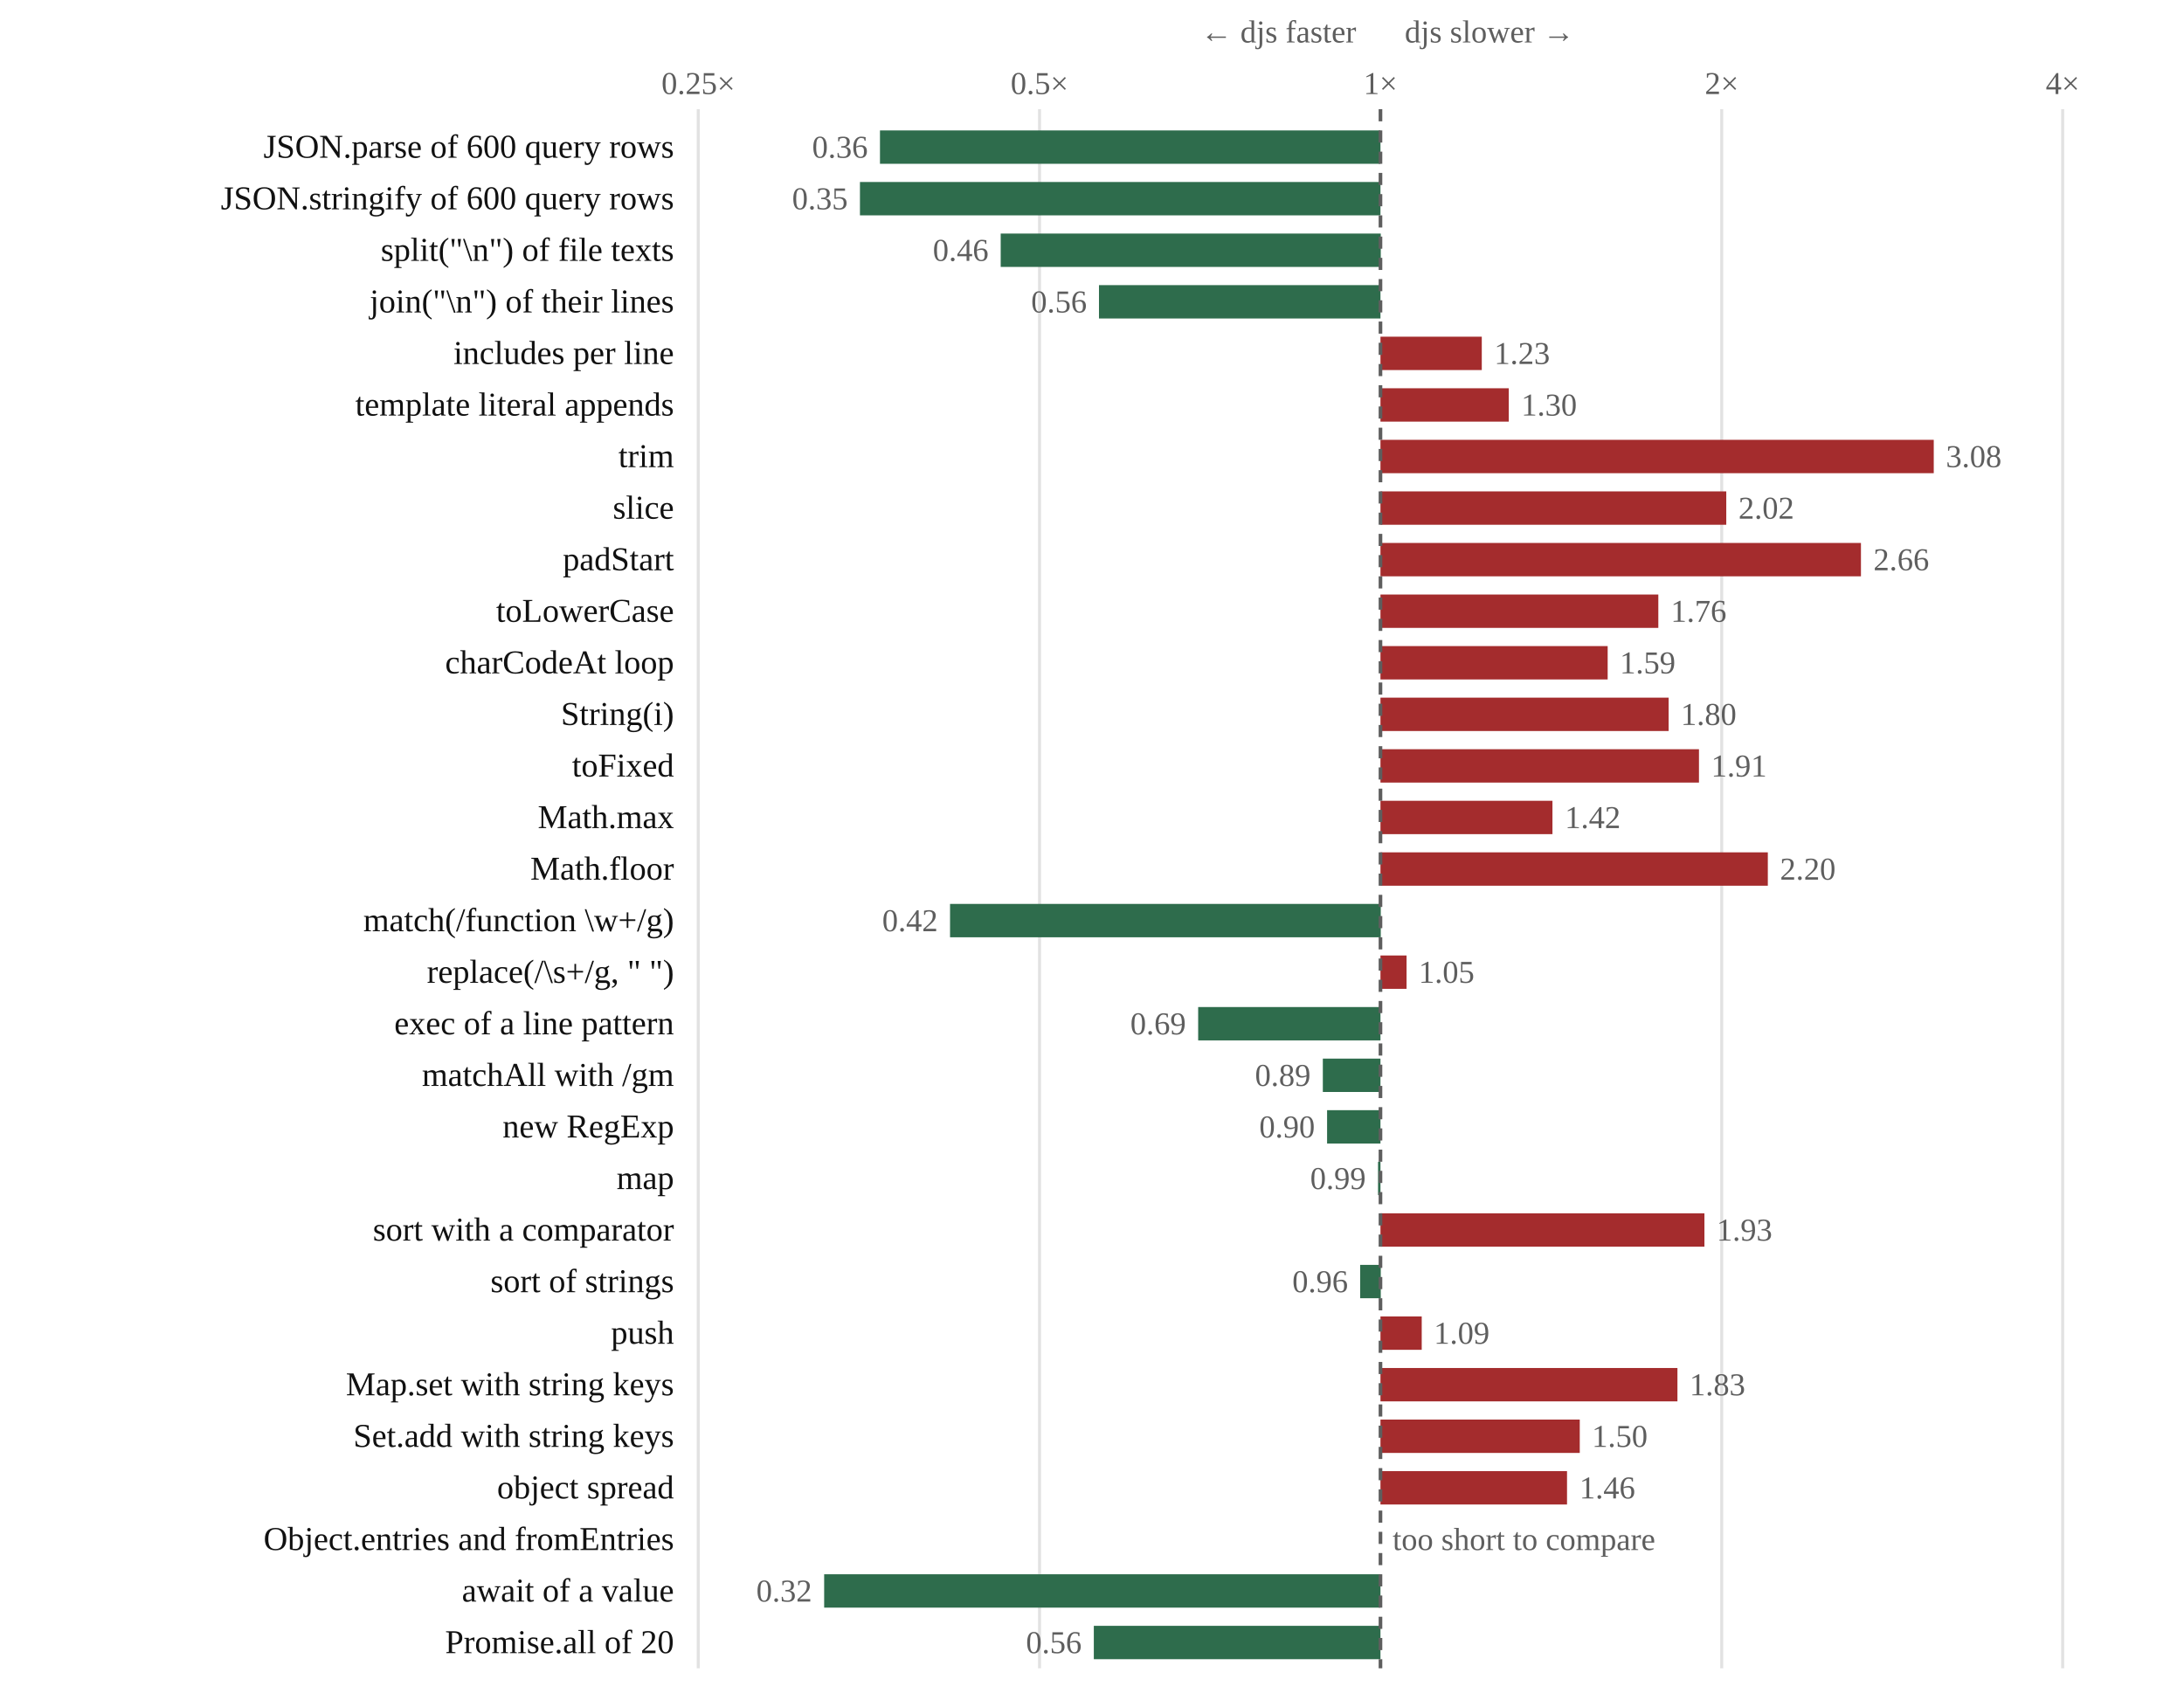
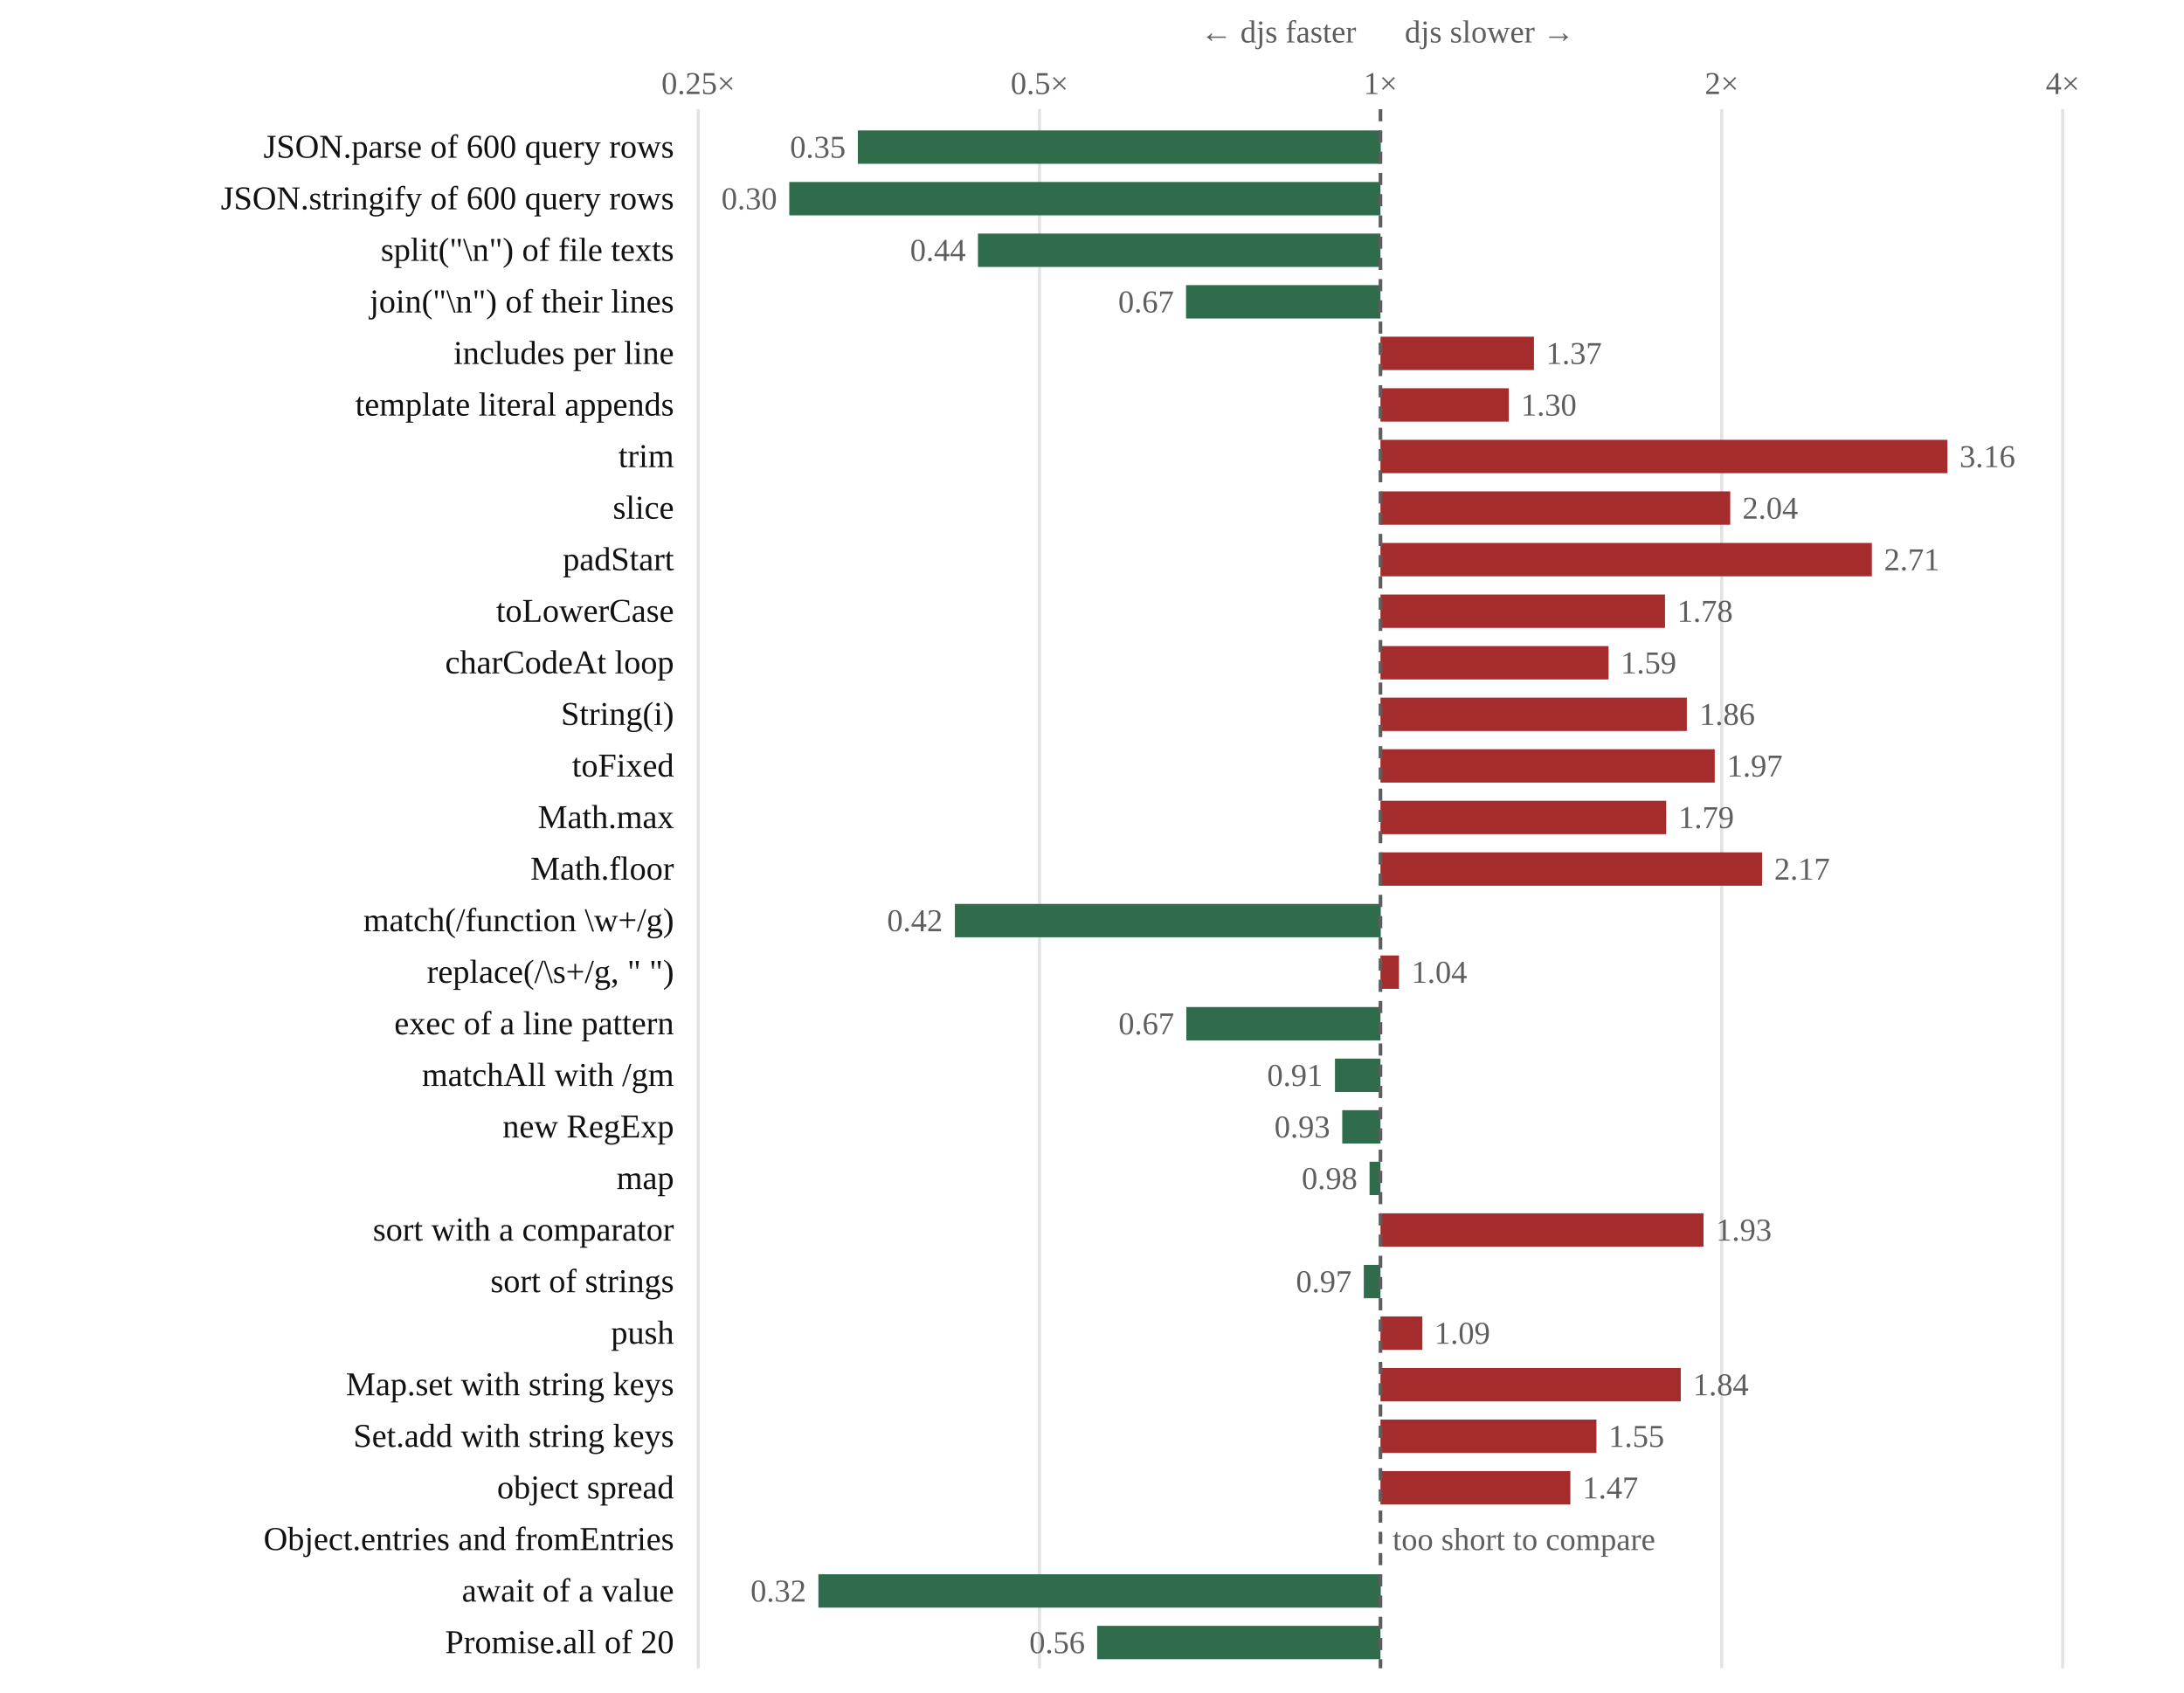
<svg xmlns="http://www.w3.org/2000/svg" class="dg-chart-engines-ops" viewBox="0 0 720 558" width="720" height="558" role="img" aria-labelledby="chart-engines-ops-t chart-engines-ops-d">
  <style>
  .dg-chart-engines-ops text { font-family: var(--semantic-font-family-ui, "Mallos Serif", Georgia, serif); font-size: 12px; fill: var(--semantic-color-text-primary, #111111); }
  .dg-chart-engines-ops .mono { font-family: var(--semantic-font-family-code, "Commit Mono", ui-monospace, Menlo, monospace); font-size: 11px; }
  .dg-chart-engines-ops .small { font-size: 10.5px; fill: var(--semantic-color-text-secondary, #5e5e5e); }
  .dg-chart-engines-ops .label { font-weight: 600; }
  .dg-chart-engines-ops .title { font-weight: 600; font-size: 13px; }
  .dg-chart-engines-ops .box, .dg-chart-engines-ops .host { fill: var(--semantic-color-background-surface, #f1f1f1); stroke: var(--semantic-color-border-primary, #777777); }
  .dg-chart-engines-ops .hdr, .dg-chart-engines-ops .engine { fill: var(--semantic-color-background-fill-secondary-information, #dbe4ea); stroke: var(--semantic-color-border-information, #3380a4); }
  .dg-chart-engines-ops .traced, .dg-chart-engines-ops .arena { fill: var(--semantic-color-background-fill-secondary-warning, #f3e0be); stroke: var(--semantic-color-border-warning, #996f00); }
  .dg-chart-engines-ops .tag { fill: var(--semantic-color-background-fill-secondary-positive, #dae6df); stroke: var(--semantic-color-border-positive, #378960); }
  .dg-chart-engines-ops .cell { fill: var(--semantic-color-background-canvas, #f8f8f8); stroke: var(--semantic-color-border-warning, #996f00); }
  .dg-chart-engines-ops .pad { fill: url(#chart-engines-ops-hatch); stroke: var(--semantic-color-border-secondary, #e2e2e2); }
  .dg-chart-engines-ops .tail { fill: var(--semantic-color-background-surface, #f1f1f1); stroke: var(--semantic-color-border-primary, #777777); stroke-dasharray: 4 3; }
  .dg-chart-engines-ops .zero { fill: var(--semantic-color-background-canvas, #f8f8f8); stroke: var(--semantic-color-border-primary, #777777); stroke-dasharray: 4 3; }
  .dg-chart-engines-ops .dead { fill: var(--semantic-color-background-surface, #f1f1f1); stroke: var(--semantic-color-border-secondary, #e2e2e2); stroke-dasharray: 3 2; }
  .dg-chart-engines-ops .opt { stroke-dasharray: 3 2; }
  .dg-chart-engines-ops .rule { stroke: var(--semantic-color-text-secondary, #5e5e5e); stroke-width: 1.2; }
  .dg-chart-engines-ops .dash { stroke: var(--semantic-color-text-secondary, #5e5e5e); stroke-width: 1.2; stroke-dasharray: 4 3; }
  .dg-chart-engines-ops .arrow { stroke: var(--semantic-color-text-secondary, #5e5e5e); fill: none; stroke-width: 1.3; marker-end: url(#chart-engines-ops-a); }
  .dg-chart-engines-ops .faint { stroke: var(--semantic-color-border-primary, #777777); fill: none; stroke-width: 1.1; stroke-dasharray: 4 3; marker-end: url(#chart-engines-ops-a); }
  .dg-chart-engines-ops .head { fill: var(--semantic-color-text-secondary, #5e5e5e); }
  .dg-chart-engines-ops .hatch { stroke: var(--semantic-color-border-secondary, #e2e2e2); }
  .dg-chart-engines-ops .grid { stroke: var(--semantic-color-border-secondary, #e2e2e2); stroke-width: 1; }
  .dg-chart-engines-ops .axis { stroke: var(--semantic-color-border-primary, #777777); stroke-width: 1; }
  .dg-chart-engines-ops .parity { stroke: var(--semantic-color-text-secondary, #5e5e5e); stroke-width: 1.2; stroke-dasharray: 4 3; }
  .dg-chart-engines-ops .faster { fill: var(--semantic-color-background-fill-primary-positive, #2e6c4c); }
  .dg-chart-engines-ops .slower { fill: var(--semantic-color-background-fill-primary-negative, #a42c2d); }
  .dg-chart-engines-ops .s0 { fill: var(--semantic-color-background-fill-data-viz-100, #557ca7); }
  .dg-chart-engines-ops .s1 { fill: var(--semantic-color-background-fill-data-viz-200, #e98a2e); }
  .dg-chart-engines-ops .s2 { fill: var(--semantic-color-background-fill-data-viz-300, #d5525a); }
  .dg-chart-engines-ops .s3 { fill: var(--semantic-color-background-fill-data-viz-400, #80b9b2); }
  .dg-chart-engines-ops .s4 { fill: var(--semantic-color-background-fill-data-viz-500, #66a14f); }
  .dg-chart-engines-ops .s5 { fill: var(--semantic-color-background-fill-data-viz-600, #e9c74c); }
  .dg-chart-engines-ops .s6 { fill: var(--semantic-color-background-fill-data-viz-700, #aa7aa0); }
  .dg-chart-engines-ops .s7 { fill: var(--semantic-color-background-fill-data-viz-800, #f79ba8); }
  .dg-chart-engines-ops .s8 { fill: var(--semantic-color-background-fill-data-viz-900, #98745e); }
  .dg-chart-engines-ops .s9 { fill: var(--semantic-color-background-fill-data-viz-1000, #b9b0ab); }
  @media (prefers-color-scheme: dark) {
    .dg-chart-engines-ops text { fill: var(--semantic-color-text-primary, #f6f6f6); }
    .dg-chart-engines-ops .small { fill: var(--semantic-color-text-secondary, #ababab); }
    .dg-chart-engines-ops .box, .dg-chart-engines-ops .host { fill: var(--semantic-color-background-surface, #2e2e2e); stroke: var(--semantic-color-border-primary, #919191); }
    .dg-chart-engines-ops .hdr, .dg-chart-engines-ops .engine { fill: var(--semantic-color-background-fill-secondary-information, #1e313b); stroke: var(--semantic-color-border-information, #4c9bc1); }
    .dg-chart-engines-ops .traced, .dg-chart-engines-ops .arena { fill: var(--semantic-color-background-fill-secondary-warning, #3b2b0c); stroke: var(--semantic-color-border-warning, #b8880c); }
    .dg-chart-engines-ops .tag { fill: var(--semantic-color-background-fill-secondary-positive, #1f3328); stroke: var(--semantic-color-border-positive, #4da578); }
    .dg-chart-engines-ops .cell { fill: var(--semantic-color-background-canvas, #161616); stroke: var(--semantic-color-border-warning, #b8880c); }
    .dg-chart-engines-ops .pad { stroke: var(--semantic-color-border-secondary, #464646); }
    .dg-chart-engines-ops .tail { fill: var(--semantic-color-background-surface, #2e2e2e); stroke: var(--semantic-color-border-primary, #919191); }
    .dg-chart-engines-ops .zero { fill: var(--semantic-color-background-canvas, #161616); stroke: var(--semantic-color-border-primary, #919191); }
    .dg-chart-engines-ops .dead { fill: var(--semantic-color-background-surface, #2e2e2e); stroke: var(--semantic-color-border-secondary, #464646); }
    .dg-chart-engines-ops .rule { stroke: var(--semantic-color-text-secondary, #ababab); }
    .dg-chart-engines-ops .dash { stroke: var(--semantic-color-text-secondary, #ababab); }
    .dg-chart-engines-ops .arrow { stroke: var(--semantic-color-text-secondary, #ababab); }
    .dg-chart-engines-ops .faint { stroke: var(--semantic-color-border-primary, #919191); }
    .dg-chart-engines-ops .head { fill: var(--semantic-color-text-secondary, #ababab); }
    .dg-chart-engines-ops .hatch { stroke: var(--semantic-color-border-secondary, #464646); }
    .dg-chart-engines-ops .grid { stroke: var(--semantic-color-border-secondary, #464646); }
    .dg-chart-engines-ops .axis { stroke: var(--semantic-color-border-primary, #919191); }
    .dg-chart-engines-ops .parity { stroke: var(--semantic-color-text-secondary, #ababab); }
    .dg-chart-engines-ops .faster { fill: var(--semantic-color-background-fill-primary-positive, #4da578); }
    .dg-chart-engines-ops .slower { fill: var(--semantic-color-background-fill-primary-negative, #ea5a56); }
    .dg-chart-engines-ops .s0 { fill: var(--semantic-color-background-fill-data-viz-100, #557ca7); }
    .dg-chart-engines-ops .s1 { fill: var(--semantic-color-background-fill-data-viz-200, #e98a2e); }
    .dg-chart-engines-ops .s2 { fill: var(--semantic-color-background-fill-data-viz-300, #d5525a); }
    .dg-chart-engines-ops .s3 { fill: var(--semantic-color-background-fill-data-viz-400, #80b9b2); }
    .dg-chart-engines-ops .s4 { fill: var(--semantic-color-background-fill-data-viz-500, #66a14f); }
    .dg-chart-engines-ops .s5 { fill: var(--semantic-color-background-fill-data-viz-600, #e9c74c); }
    .dg-chart-engines-ops .s6 { fill: var(--semantic-color-background-fill-data-viz-700, #aa7aa0); }
    .dg-chart-engines-ops .s7 { fill: var(--semantic-color-background-fill-data-viz-800, #f79ba8); }
    .dg-chart-engines-ops .s8 { fill: var(--semantic-color-background-fill-data-viz-900, #98745e); }
    .dg-chart-engines-ops .s9 { fill: var(--semantic-color-background-fill-data-viz-1000, #b9b0ab); }
  }
</style>
  <defs>
    <pattern id="chart-engines-ops-hatch" width="6" height="6" patternUnits="userSpaceOnUse" patternTransform="rotate(45)">
      <line x1="0" y1="0" x2="0" y2="6" class="hatch" />
    </pattern>
    <marker id="chart-engines-ops-a" viewBox="0 0 10 10" refX="9" refY="5" markerWidth="7" markerHeight="7" orient="auto-start-reverse">
      <path class="head" d="M0 0 L10 5 L0 10 z" />
    </marker>
  </defs>
  <text class="small" x="447.1" y="14.0" text-anchor="end">← djs faster</text>
  <text class="small" x="463.1" y="14.0" text-anchor="start">djs slower →</text>
  <text class="small" x="455.1" y="31.0" text-anchor="middle">1×</text>
  <line class="grid" x1="567.6" y1="36.0" x2="567.6" y2="550.0" />
  <text class="small" x="567.6" y="31.0" text-anchor="middle">2×</text>
  <line class="grid" x1="342.7" y1="36.0" x2="342.7" y2="550.0" />
  <text class="small" x="342.7" y="31.0" text-anchor="middle">0.5×</text>
  <line class="grid" x1="680.0" y1="36.0" x2="680.0" y2="550.0" />
  <text class="small" x="680.0" y="31.0" text-anchor="middle">4×</text>
  <line class="grid" x1="230.2" y1="36.0" x2="230.2" y2="550.0" />
  <text class="small" x="230.2" y="31.0" text-anchor="middle">0.25×</text>
  <text class="mono" x="222.2" y="52.0" text-anchor="end">JSON.parse of 600 query rows</text>
-   <rect class="faster" x="290.1" y="43.0" width="165.0" height="11.0" />
-   <text class="small" x="286.1" y="52.0" text-anchor="end">0.36</text>
+   <rect class="faster" x="282.8" y="43.0" width="172.4" height="11.0" />
+   <text class="small" x="278.8" y="52.0" text-anchor="end">0.35</text>
  <text class="mono" x="222.2" y="69.0" text-anchor="end">JSON.stringify of 600 query rows</text>
-   <rect class="faster" x="283.5" y="60.0" width="171.6" height="11.0" />
-   <text class="small" x="279.5" y="69.0" text-anchor="end">0.35</text>
+   <rect class="faster" x="260.2" y="60.0" width="194.9" height="11.0" />
+   <text class="small" x="256.2" y="69.0" text-anchor="end">0.30</text>
  <text class="mono" x="222.2" y="86.0" text-anchor="end">split("\n") of file texts</text>
-   <rect class="faster" x="329.9" y="77.0" width="125.3" height="11.0" />
-   <text class="small" x="325.9" y="86.0" text-anchor="end">0.46</text>
+   <rect class="faster" x="322.4" y="77.0" width="132.7" height="11.0" />
+   <text class="small" x="318.4" y="86.0" text-anchor="end">0.44</text>
  <text class="mono" x="222.2" y="103.0" text-anchor="end">join("\n") of their lines</text>
-   <rect class="faster" x="362.3" y="94.0" width="92.8" height="11.0" />
-   <text class="small" x="358.3" y="103.0" text-anchor="end">0.56</text>
+   <rect class="faster" x="391.0" y="94.0" width="64.1" height="11.0" />
+   <text class="small" x="387.0" y="103.0" text-anchor="end">0.67</text>
  <text class="mono" x="222.2" y="120.0" text-anchor="end">includes per line</text>
-   <rect class="slower" x="455.1" y="111.0" width="33.4" height="11.0" />
-   <text class="small" x="492.6" y="120.0" text-anchor="start">1.23</text>
+   <rect class="slower" x="455.1" y="111.0" width="50.6" height="11.0" />
+   <text class="small" x="509.7" y="120.0" text-anchor="start">1.37</text>
  <text class="mono" x="222.2" y="137.0" text-anchor="end">template literal appends</text>
  <rect class="slower" x="455.1" y="128.0" width="42.3" height="11.0" />
-   <text class="small" x="501.5" y="137.0" text-anchor="start">1.30</text>
+   <text class="small" x="501.4" y="137.0" text-anchor="start">1.30</text>
  <text class="mono" x="222.2" y="154.0" text-anchor="end">trim</text>
-   <rect class="slower" x="455.1" y="145.0" width="182.4" height="11.0" />
-   <text class="small" x="641.5" y="154.0" text-anchor="start">3.08</text>
+   <rect class="slower" x="455.1" y="145.0" width="186.9" height="11.0" />
+   <text class="small" x="646.0" y="154.0" text-anchor="start">3.16</text>
  <text class="mono" x="222.2" y="171.0" text-anchor="end">slice</text>
-   <rect class="slower" x="455.1" y="162.0" width="114.0" height="11.0" />
-   <text class="small" x="573.1" y="171.0" text-anchor="start">2.02</text>
+   <rect class="slower" x="455.1" y="162.0" width="115.3" height="11.0" />
+   <text class="small" x="574.4" y="171.0" text-anchor="start">2.04</text>
  <text class="mono" x="222.2" y="188.0" text-anchor="end">padStart</text>
-   <rect class="slower" x="455.1" y="179.0" width="158.4" height="11.0" />
-   <text class="small" x="617.6" y="188.0" text-anchor="start">2.66</text>
+   <rect class="slower" x="455.1" y="179.0" width="162.0" height="11.0" />
+   <text class="small" x="621.1" y="188.0" text-anchor="start">2.71</text>
  <text class="mono" x="222.2" y="205.0" text-anchor="end">toLowerCase</text>
-   <rect class="slower" x="455.1" y="196.0" width="91.6" height="11.0" />
-   <text class="small" x="550.8" y="205.0" text-anchor="start">1.76</text>
+   <rect class="slower" x="455.1" y="196.0" width="93.8" height="11.0" />
+   <text class="small" x="552.9" y="205.0" text-anchor="start">1.78</text>
  <text class="mono" x="222.2" y="222.0" text-anchor="end">charCodeAt loop</text>
-   <rect class="slower" x="455.1" y="213.0" width="74.9" height="11.0" />
-   <text class="small" x="534.0" y="222.0" text-anchor="start">1.59</text>
+   <rect class="slower" x="455.1" y="213.0" width="75.2" height="11.0" />
+   <text class="small" x="534.3" y="222.0" text-anchor="start">1.59</text>
  <text class="mono" x="222.2" y="239.0" text-anchor="end">String(i)</text>
-   <rect class="slower" x="455.1" y="230.0" width="95.0" height="11.0" />
-   <text class="small" x="554.1" y="239.0" text-anchor="start">1.80</text>
+   <rect class="slower" x="455.1" y="230.0" width="101.0" height="11.0" />
+   <text class="small" x="560.2" y="239.0" text-anchor="start">1.86</text>
  <text class="mono" x="222.2" y="256.0" text-anchor="end">toFixed</text>
-   <rect class="slower" x="455.1" y="247.0" width="105.0" height="11.0" />
-   <text class="small" x="564.1" y="256.0" text-anchor="start">1.91</text>
+   <rect class="slower" x="455.1" y="247.0" width="110.2" height="11.0" />
+   <text class="small" x="569.3" y="256.0" text-anchor="start">1.97</text>
  <text class="mono" x="222.2" y="273.0" text-anchor="end">Math.max</text>
-   <rect class="slower" x="455.1" y="264.0" width="56.7" height="11.0" />
-   <text class="small" x="515.9" y="273.0" text-anchor="start">1.42</text>
+   <rect class="slower" x="455.1" y="264.0" width="94.2" height="11.0" />
+   <text class="small" x="553.3" y="273.0" text-anchor="start">1.79</text>
  <text class="mono" x="222.2" y="290.0" text-anchor="end">Math.floor</text>
-   <rect class="slower" x="455.1" y="281.0" width="127.7" height="11.0" />
-   <text class="small" x="586.8" y="290.0" text-anchor="start">2.20</text>
+   <rect class="slower" x="455.1" y="281.0" width="125.8" height="11.0" />
+   <text class="small" x="584.9" y="290.0" text-anchor="start">2.17</text>
  <text class="mono" x="222.2" y="307.0" text-anchor="end">match(/function \w+/g)</text>
-   <rect class="faster" x="313.2" y="298.0" width="142.0" height="11.0" />
-   <text class="small" x="309.2" y="307.0" text-anchor="end">0.42</text>
+   <rect class="faster" x="314.8" y="298.0" width="140.4" height="11.0" />
+   <text class="small" x="310.8" y="307.0" text-anchor="end">0.42</text>
  <text class="mono" x="222.2" y="324.0" text-anchor="end">replace(/\s+/g, " ")</text>
-   <rect class="slower" x="455.1" y="315.0" width="8.6" height="11.0" />
-   <text class="small" x="467.7" y="324.0" text-anchor="start">1.05</text>
+   <rect class="slower" x="455.1" y="315.0" width="6.1" height="11.0" />
+   <text class="small" x="465.3" y="324.0" text-anchor="start">1.04</text>
  <text class="mono" x="222.2" y="341.0" text-anchor="end">exec of a line pattern</text>
-   <rect class="faster" x="395.0" y="332.0" width="60.1" height="11.0" />
-   <text class="small" x="391.0" y="341.0" text-anchor="end">0.69</text>
+   <rect class="faster" x="391.1" y="332.0" width="64.0" height="11.0" />
+   <text class="small" x="387.1" y="341.0" text-anchor="end">0.67</text>
  <text class="mono" x="222.2" y="358.0" text-anchor="end">matchAll with /gm</text>
-   <rect class="faster" x="436.1" y="349.0" width="19.0" height="11.0" />
-   <text class="small" x="432.1" y="358.0" text-anchor="end">0.89</text>
+   <rect class="faster" x="440.1" y="349.0" width="15.0" height="11.0" />
+   <text class="small" x="436.1" y="358.0" text-anchor="end">0.91</text>
  <text class="mono" x="222.2" y="375.0" text-anchor="end">new RegExp</text>
-   <rect class="faster" x="437.5" y="366.0" width="17.6" height="11.0" />
-   <text class="small" x="433.5" y="375.0" text-anchor="end">0.90</text>
+   <rect class="faster" x="442.5" y="366.0" width="12.6" height="11.0" />
+   <text class="small" x="438.5" y="375.0" text-anchor="end">0.93</text>
  <text class="mono" x="222.2" y="392.0" text-anchor="end">map</text>
-   <rect class="faster" x="454.3" y="383.0" width="0.8" height="11.0" />
-   <text class="small" x="450.3" y="392.0" text-anchor="end">0.99</text>
+   <rect class="faster" x="451.5" y="383.0" width="3.6" height="11.0" />
+   <text class="small" x="447.5" y="392.0" text-anchor="end">0.98</text>
  <text class="mono" x="222.2" y="409.0" text-anchor="end">sort with a comparator</text>
-   <rect class="slower" x="455.1" y="400.0" width="106.8" height="11.0" />
-   <text class="small" x="565.9" y="409.0" text-anchor="start">1.93</text>
+   <rect class="slower" x="455.1" y="400.0" width="106.5" height="11.0" />
+   <text class="small" x="565.7" y="409.0" text-anchor="start">1.93</text>
  <text class="mono" x="222.2" y="426.0" text-anchor="end">sort of strings</text>
-   <rect class="faster" x="448.4" y="417.0" width="6.8" height="11.0" />
-   <text class="small" x="444.4" y="426.0" text-anchor="end">0.96</text>
+   <rect class="faster" x="449.6" y="417.0" width="5.5" height="11.0" />
+   <text class="small" x="445.6" y="426.0" text-anchor="end">0.97</text>
  <text class="mono" x="222.2" y="443.0" text-anchor="end">push</text>
-   <rect class="slower" x="455.1" y="434.0" width="13.6" height="11.0" />
-   <text class="small" x="472.7" y="443.0" text-anchor="start">1.09</text>
+   <rect class="slower" x="455.1" y="434.0" width="13.8" height="11.0" />
+   <text class="small" x="472.9" y="443.0" text-anchor="start">1.09</text>
  <text class="mono" x="222.2" y="460.0" text-anchor="end">Map.set with string keys</text>
-   <rect class="slower" x="455.1" y="451.0" width="97.9" height="11.0" />
-   <text class="small" x="557.0" y="460.0" text-anchor="start">1.83</text>
+   <rect class="slower" x="455.1" y="451.0" width="99.0" height="11.0" />
+   <text class="small" x="558.1" y="460.0" text-anchor="start">1.84</text>
  <text class="mono" x="222.2" y="477.0" text-anchor="end">Set.add with string keys</text>
-   <rect class="slower" x="455.1" y="468.0" width="65.7" height="11.0" />
-   <text class="small" x="524.8" y="477.0" text-anchor="start">1.50</text>
+   <rect class="slower" x="455.1" y="468.0" width="71.2" height="11.0" />
+   <text class="small" x="530.3" y="477.0" text-anchor="start">1.55</text>
  <text class="mono" x="222.2" y="494.0" text-anchor="end">object spread</text>
-   <rect class="slower" x="455.1" y="485.0" width="61.5" height="11.0" />
-   <text class="small" x="520.7" y="494.0" text-anchor="start">1.46</text>
+   <rect class="slower" x="455.1" y="485.0" width="62.6" height="11.0" />
+   <text class="small" x="521.7" y="494.0" text-anchor="start">1.47</text>
  <text class="mono" x="222.2" y="511.0" text-anchor="end">Object.entries and fromEntries</text>
  <text class="small" x="459.1" y="511.0" text-anchor="start">too short to compare</text>
  <text class="mono" x="222.2" y="528.0" text-anchor="end">await of a value</text>
-   <rect class="faster" x="271.7" y="519.0" width="183.4" height="11.0" />
-   <text class="small" x="267.7" y="528.0" text-anchor="end">0.32</text>
+   <rect class="faster" x="269.8" y="519.0" width="185.4" height="11.0" />
+   <text class="small" x="265.8" y="528.0" text-anchor="end">0.32</text>
  <text class="mono" x="222.2" y="545.0" text-anchor="end">Promise.all of 20</text>
-   <rect class="faster" x="360.6" y="536.0" width="94.5" height="11.0" />
-   <text class="small" x="356.6" y="545.0" text-anchor="end">0.56</text>
+   <rect class="faster" x="361.7" y="536.0" width="93.4" height="11.0" />
+   <text class="small" x="357.7" y="545.0" text-anchor="end">0.56</text>
  <line class="parity" x1="455.1" y1="36.0" x2="455.1" y2="550.0" />
</svg>
